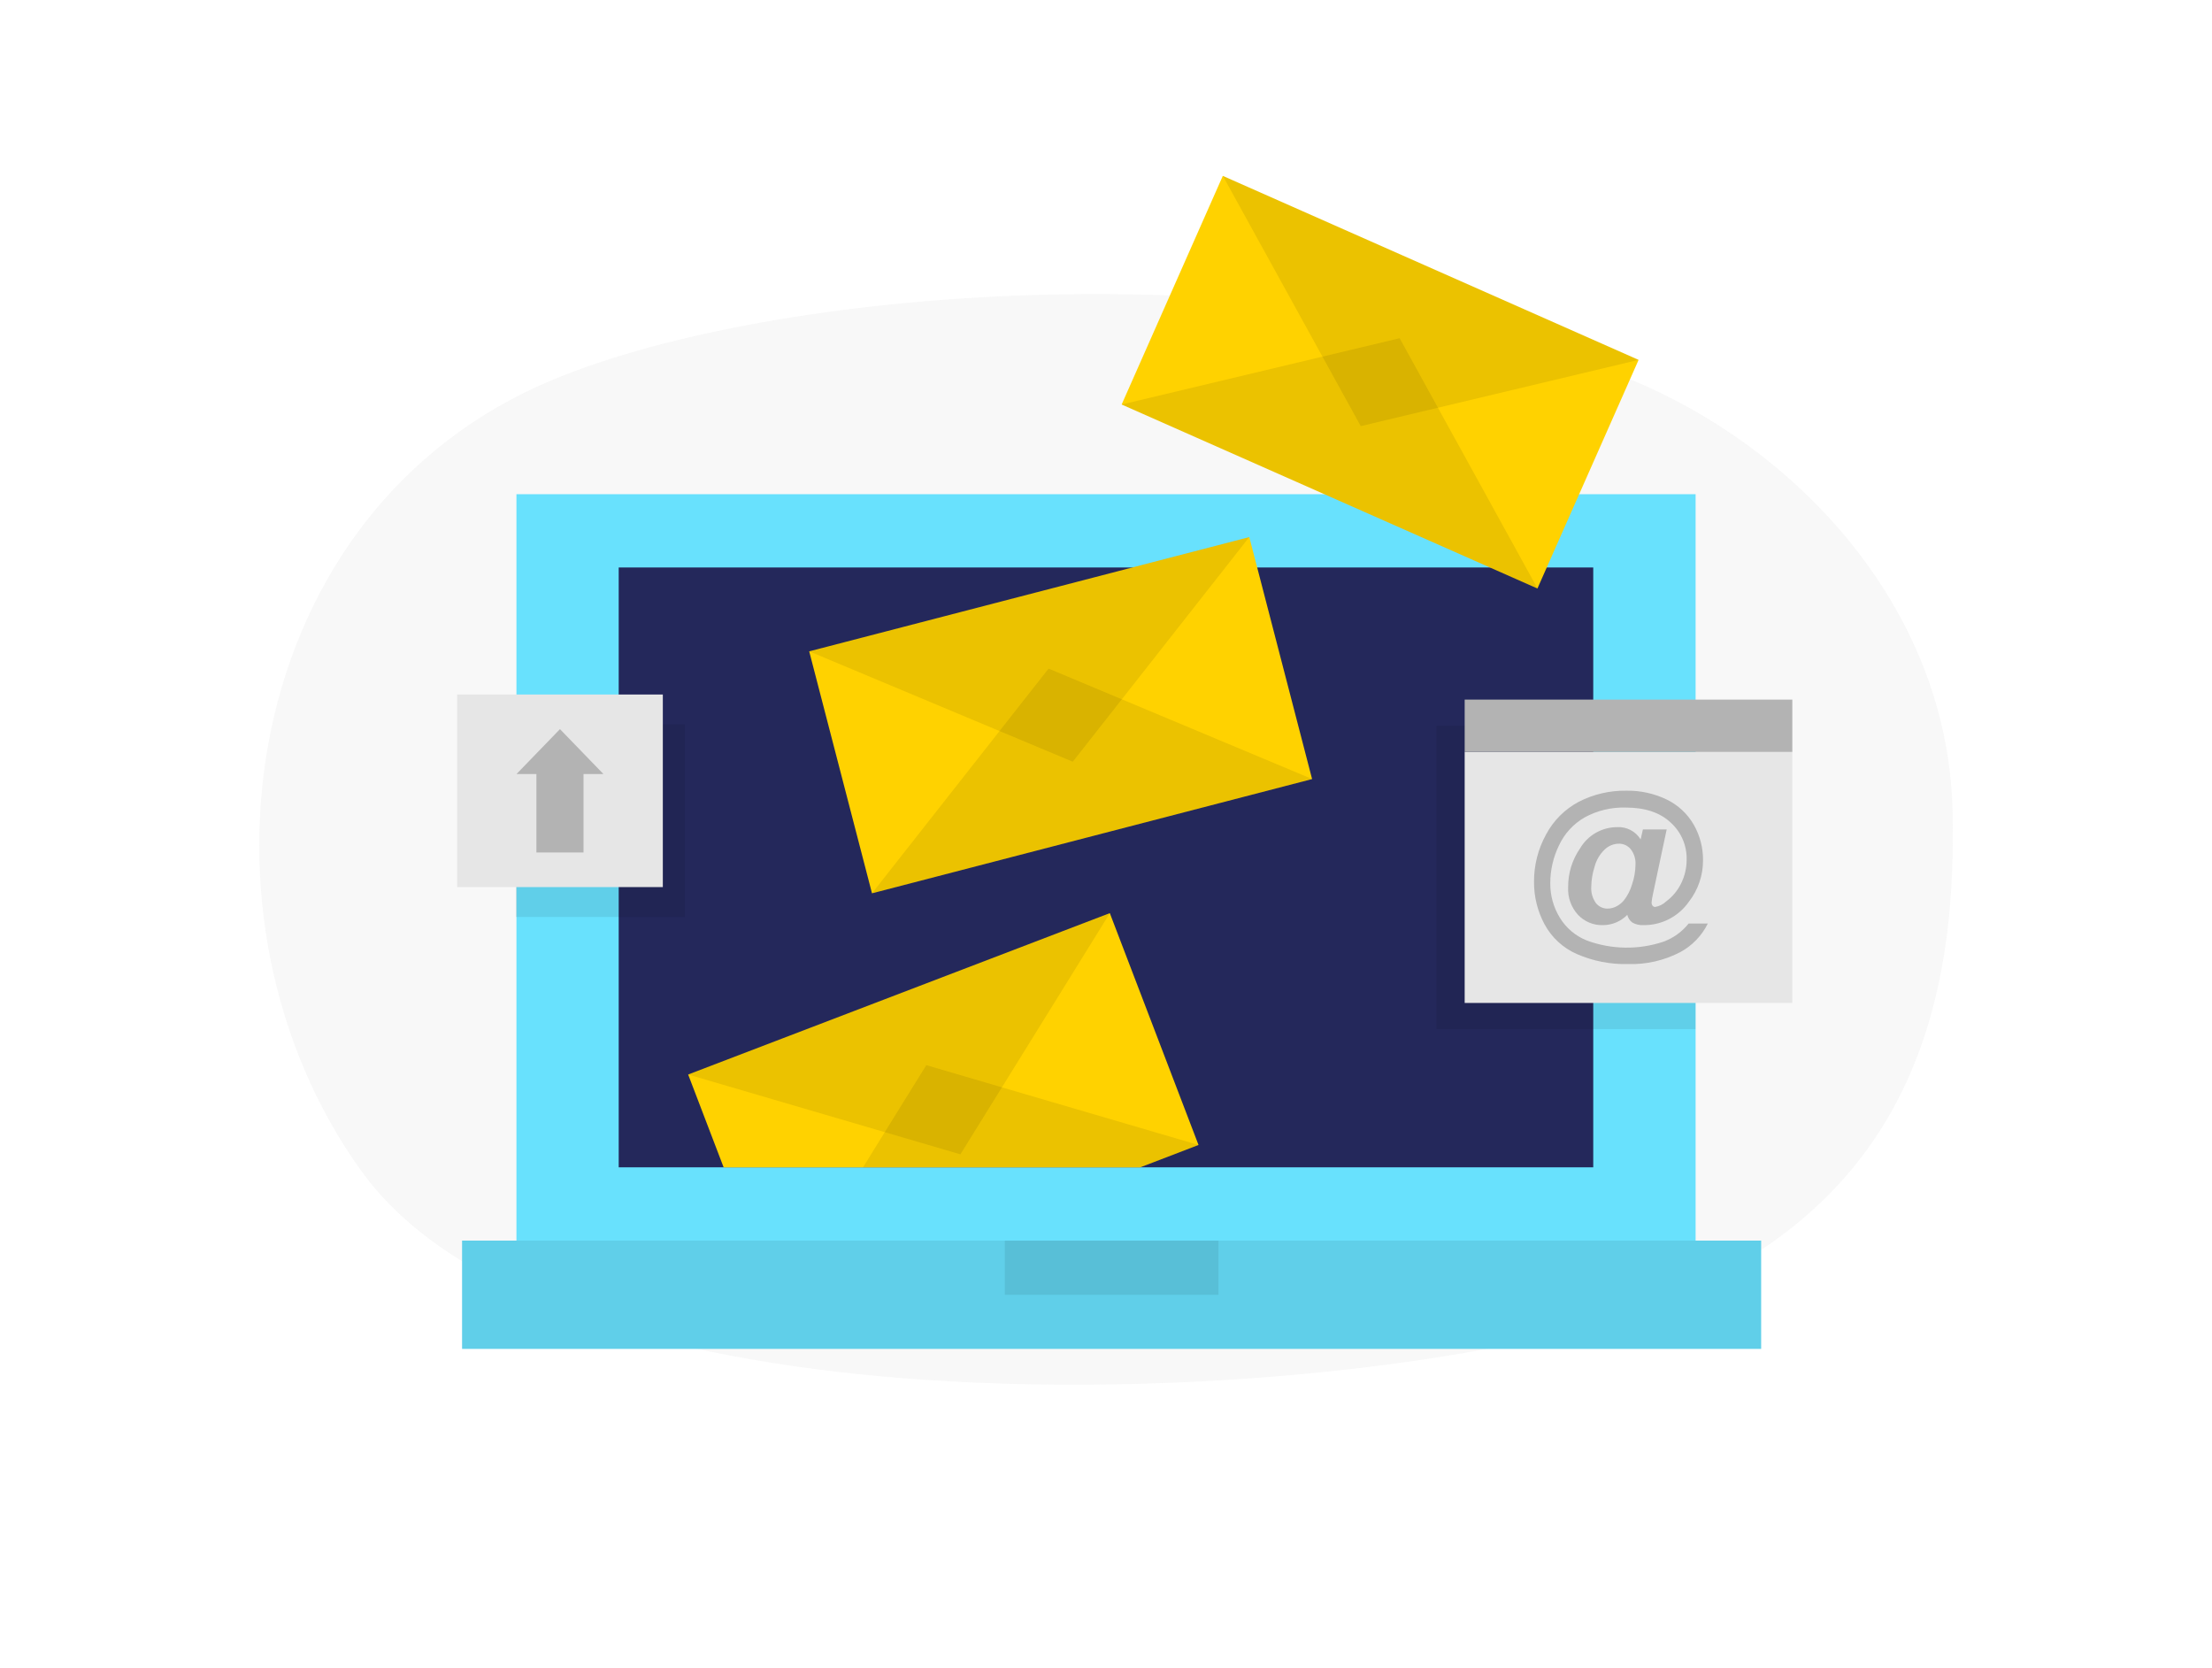
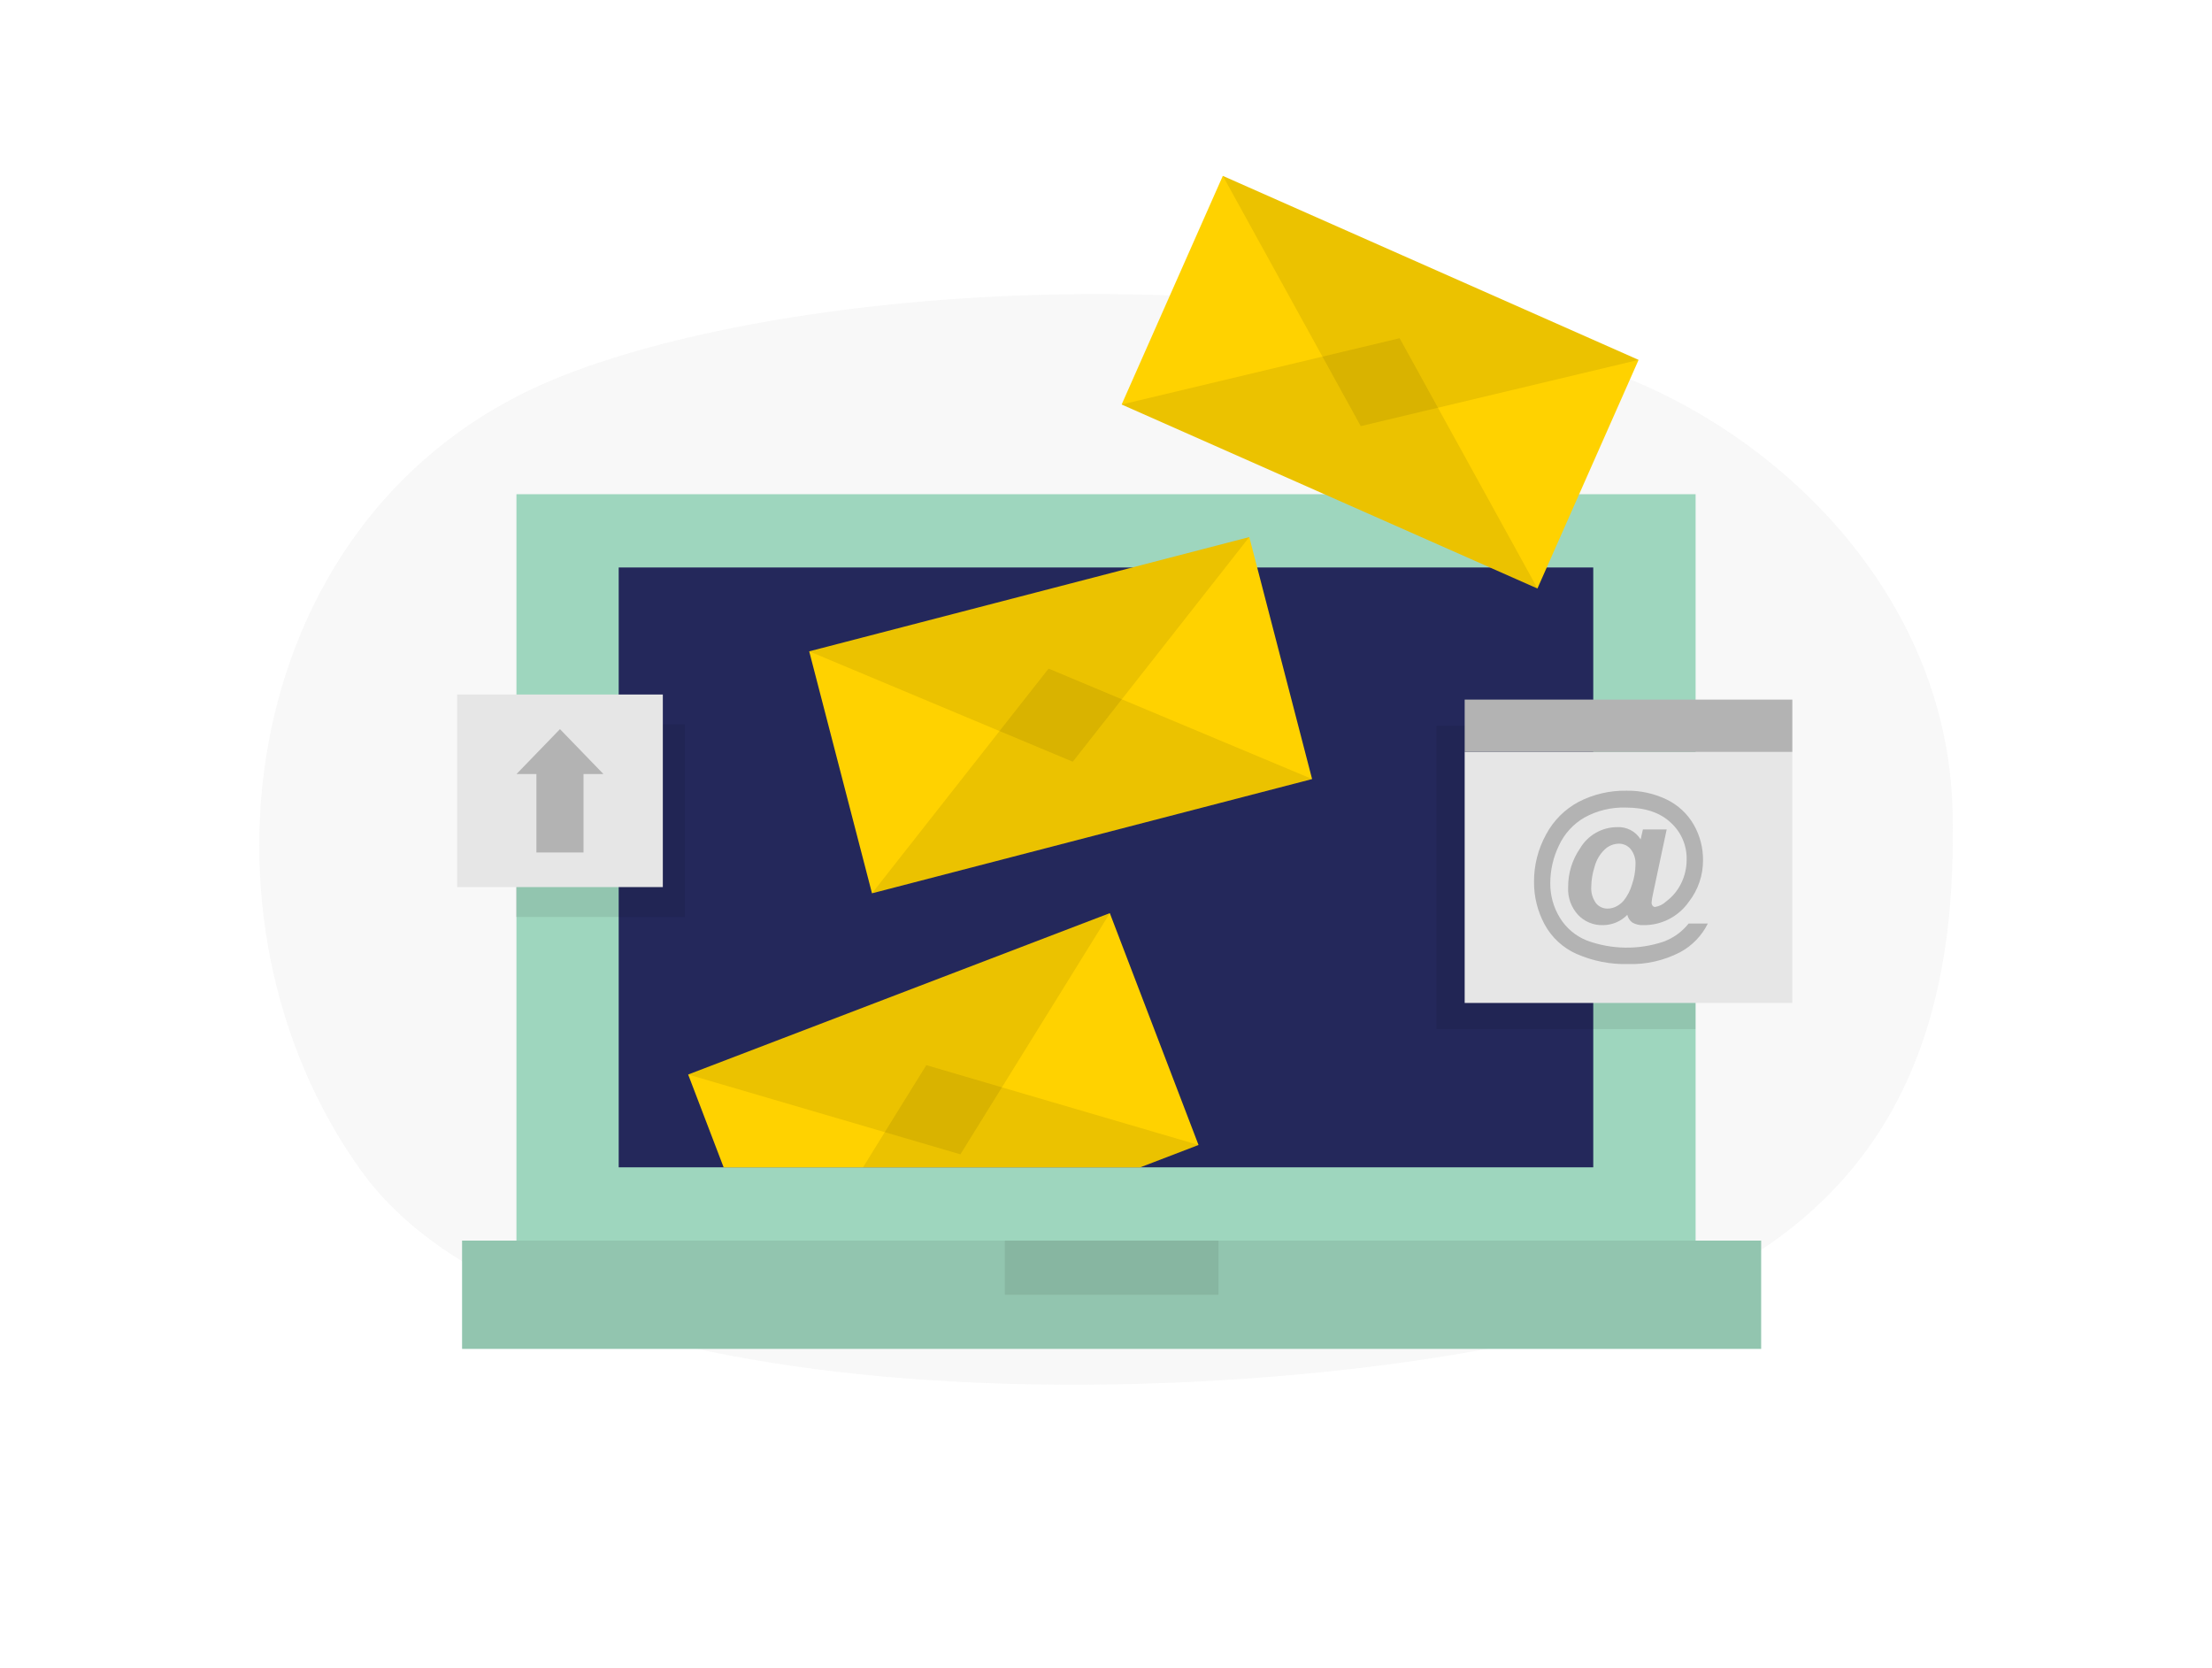
- <svg xmlns="http://www.w3.org/2000/svg" id="Layer_1" data-name="Layer 1" viewBox="0 0 400 300" width="406" height="306" class="illustration styles_illustrationTablet__1DWOa">
-   <path d="M289.59,65.9c32,11,62.56,41.06,63.49,79.92s-9.69,78.43-68.07,93.77C230.18,254,100,259.22,65.3,210.93,32.59,165.4,43,91.49,100.16,67.85,140.25,51.28,227,44.47,289.59,65.9Z" fill="#e6e6e6" opacity="0.3" />
-   <rect x="93.39" y="88.62" width="213.23" height="134.96" fill="#68e1fd" />
-   <rect x="111.88" y="101.87" width="176.23" height="108.46" fill="#24285b" />
-   <rect x="83.56" y="223.58" width="234.91" height="19.58" fill="#68e1fd" />
-   <rect x="83.56" y="223.58" width="234.91" height="19.58" opacity="0.08" />
-   <polygon points="206.17 210.34 216.73 206.29 200.69 164.37 124.44 193.55 130.86 210.34 206.17 210.34" fill="#ffd200" />
-   <polygon points="206.17 210.34 216.73 206.29 181.18 195.87 167.51 191.86 160 203.97 156.06 210.34 206.17 210.34" opacity="0.08" />
-   <polygon points="200.7 164.37 124.44 193.55 173.67 207.98 200.7 164.37" opacity="0.08" />
-   <rect x="150.69" y="105.97" width="82.22" height="45.2" transform="translate(-26.15 52.32) rotate(-14.55)" fill="#ffd200" />
-   <polygon points="237.27 140.12 157.69 160.78 189.62 120.16 237.27 140.12" opacity="0.08" />
-   <polygon points="225.91 96.37 146.33 117.03 193.99 136.99 225.91 96.37" opacity="0.08" />
-   <rect x="208.47" y="45.76" width="82.22" height="45.2" transform="translate(49 -95.14) rotate(23.87)" fill="#ffd200" />
-   <polygon points="278.03 105.67 202.84 72.4 253.1 60.42 278.03 105.67" opacity="0.08" />
-   <polygon points="296.32 64.33 221.13 31.06 246.07 76.31 296.32 64.33" opacity="0.08" />
-   <rect x="181.7" y="223.58" width="38.64" height="9.79" opacity="0.08" />
-   <polygon points="259.76 130.49 259.76 139.95 259.76 185.34 306.61 185.34 306.61 139.95 306.61 130.49 259.76 130.49" opacity="0.08" />
-   <rect x="264.86" y="135.22" width="59.25" height="45.39" fill="#e6e6e6" />
-   <rect x="264.86" y="125.76" width="59.25" height="9.46" fill="#b3b3b3" />
-   <path d="M305.36,166.25h3.47a11.84,11.84,0,0,1-5,5.18,19.18,19.18,0,0,1-9.42,2.15,21.85,21.85,0,0,1-9.28-1.82,12.18,12.18,0,0,1-5.82-5.36,16,16,0,0,1-1.91-7.71,17.53,17.53,0,0,1,2.17-8.53,14.3,14.3,0,0,1,5.93-5.93,18.21,18.21,0,0,1,8.6-2,16.16,16.16,0,0,1,7.3,1.6,11.36,11.36,0,0,1,4.88,4.54,12.72,12.72,0,0,1,1.68,6.42,12.09,12.09,0,0,1-2.55,7.51,9.88,9.88,0,0,1-8.23,4.24,3.66,3.66,0,0,1-2-.47,2.32,2.32,0,0,1-.91-1.39,6.19,6.19,0,0,1-4.43,1.86,5.94,5.94,0,0,1-4.49-1.87,6.85,6.85,0,0,1-1.78-5,12.14,12.14,0,0,1,2.15-7,7.79,7.79,0,0,1,6.68-3.85,4.69,4.69,0,0,1,4.28,2.22l.41-1.81h4.3L298.89,161a9.86,9.86,0,0,0-.23,1.43.89.89,0,0,0,.19.61.58.58,0,0,0,.45.21,3.75,3.75,0,0,0,2-1A9,9,0,0,0,304,159a9.72,9.72,0,0,0,1-4.32,8.76,8.76,0,0,0-2.9-6.7q-2.89-2.7-8.09-2.7a14.58,14.58,0,0,0-7.49,1.8,11.36,11.36,0,0,0-4.62,5.07,15.59,15.59,0,0,0-1.56,6.8,11.71,11.71,0,0,0,1.73,6.25,10.12,10.12,0,0,0,4.88,4.12,20.93,20.93,0,0,0,13.87.21A10.43,10.43,0,0,0,305.36,166.25Zm-17.61-6.7a4.61,4.61,0,0,0,.84,3,2.63,2.63,0,0,0,2.07,1,3.5,3.5,0,0,0,1.75-.46,4.44,4.44,0,0,0,1.22-1,8.49,8.49,0,0,0,1.49-2.9,11.39,11.39,0,0,0,.63-3.56,4.19,4.19,0,0,0-.86-2.82,2.73,2.73,0,0,0-2.16-1,3.77,3.77,0,0,0-2.59,1.09,6.66,6.66,0,0,0-1.79,3.08A12.6,12.6,0,0,0,287.75,159.55Z" fill="#b3b3b3" />
-   <rect x="93.29" y="130.24" width="30.56" height="34.82" opacity="0.08" />
-   <rect x="82.67" y="124.84" width="37.19" height="34.82" fill="#e6e6e6" />
-   <polygon points="109.12 139.22 101.26 131.1 93.4 139.22 97 139.22 97 153.41 105.52 153.41 105.52 139.22 109.12 139.22" fill="#b3b3b3" />
+ <svg xmlns="http://www.w3.org/2000/svg" width="406" height="306" viewBox="0 0 406 306" fill="none">
+   <path opacity="0.3" d="M293.934 67.639C326.414 78.804 357.432 109.315 358.376 148.758C359.32 188.201 348.541 228.365 289.285 243.935C233.633 258.561 101.5 263.859 66.28 214.845C33.079 168.632 43.645 93.613 101.662 69.619C142.354 52.8 230.405 45.888 293.934 67.639Z" fill="#E6E6E6" />
+   <path d="M311.219 90.699H94.791V227.684H311.219V90.699Z" fill="#9ED6BE" />
+   <path d="M292.432 104.148H113.558V214.235H292.432V104.148Z" fill="#24285B" />
+   <path d="M323.247 227.684H84.814V247.557H323.247V227.684Z" fill="#9ED6BE" />
+   <path opacity="0.08" d="M323.247 227.684H84.814V247.557H323.247V227.684Z" fill="black" />
+   <path d="M209.263 214.245L219.981 210.135L203.7 167.586L126.307 197.204L132.823 214.245H209.263Z" fill="#FFD200" />
+   <path opacity="0.08" d="M209.263 214.245L219.981 210.135L183.898 199.558L170.023 195.488L162.4 207.78L158.401 214.245H209.263Z" fill="black" />
+   <path opacity="0.08" d="M203.711 167.586L126.307 197.204L176.275 211.85L203.711 167.586Z" fill="black" />
+   <path d="M229.301 98.573L148.524 119.539L160.05 163.946L240.827 142.98L229.301 98.573Z" fill="#FFD200" />
+   <path opacity="0.08" d="M240.829 142.972L160.055 163.942L192.464 122.713L240.829 142.972Z" fill="black" />
+   <path opacity="0.08" d="M229.299 98.566L148.525 119.536L196.9 139.796L229.299 98.566Z" fill="black" />
+   <path d="M300.753 66.052L224.438 32.281L205.873 74.235L282.188 108.006L300.753 66.052Z" fill="#FFD200" />
+   <path opacity="0.08" d="M282.2 108.005L205.883 74.236L256.896 62.076L282.2 108.005Z" fill="black" />
+   <path opacity="0.08" d="M300.765 66.044L224.447 32.275L249.761 78.204L300.765 66.044Z" fill="black" />
+   <path opacity="0.08" d="M223.645 227.684H184.426V237.62H223.645V227.684Z" fill="black" />
+   <path opacity="0.08" d="M263.656 133.197V142.799V188.87H311.209V142.799V133.197H263.656Z" fill="black" />
+   <path d="M328.972 137.998H268.833V184.069H328.972V137.998Z" fill="#E6E6E6" />
+   <path d="M328.972 128.396H268.833V137.998H328.972V128.396Z" fill="#B3B3B3" />
+   <path d="M309.94 169.494H313.463C312.358 171.731 310.584 173.569 308.388 174.752C305.439 176.283 302.147 177.035 298.826 176.934C295.589 177.013 292.374 176.383 289.407 175.087C286.887 173.981 284.809 172.067 283.5 169.646C282.206 167.242 281.539 164.551 281.561 161.821C281.547 158.794 282.305 155.815 283.764 153.163C285.123 150.6 287.22 148.504 289.783 147.144C292.482 145.761 295.479 145.064 298.512 145.114C301.074 145.069 303.612 145.625 305.921 146.738C307.996 147.744 309.721 149.349 310.874 151.346C312.009 153.329 312.598 155.578 312.579 157.862C312.598 160.622 311.687 163.307 309.991 165.485C309.056 166.83 307.806 167.925 306.35 168.676C304.894 169.426 303.276 169.808 301.638 169.789C300.929 169.827 300.225 169.661 299.608 169.311C299.136 168.971 298.807 168.469 298.684 167.901C298.098 168.499 297.399 168.974 296.627 169.299C295.854 169.623 295.025 169.789 294.188 169.789C293.337 169.812 292.491 169.654 291.706 169.327C290.92 169 290.213 168.511 289.63 167.89C289.007 167.207 288.526 166.406 288.215 165.535C287.905 164.664 287.772 163.739 287.824 162.815C287.802 160.279 288.564 157.798 290.006 155.71C290.7 154.527 291.69 153.544 292.879 152.859C294.067 152.174 295.414 151.81 296.786 151.803C297.646 151.75 298.505 151.932 299.27 152.328C300.035 152.725 300.678 153.322 301.13 154.056L301.546 152.219H305.911L303.373 164.165C303.26 164.643 303.182 165.128 303.14 165.617C303.125 165.84 303.194 166.061 303.333 166.236C303.388 166.303 303.458 166.357 303.537 166.394C303.616 166.431 303.702 166.45 303.79 166.449C304.554 166.325 305.262 165.971 305.82 165.434C306.982 164.568 307.921 163.437 308.56 162.135C309.232 160.772 309.579 159.271 309.575 157.751C309.602 156.472 309.354 155.203 308.846 154.029C308.338 152.856 307.582 151.805 306.632 150.95C304.676 149.123 301.939 148.21 298.42 148.21C295.768 148.126 293.142 148.757 290.818 150.037C288.762 151.228 287.124 153.025 286.129 155.183C285.086 157.334 284.545 159.694 284.545 162.085C284.522 164.322 285.13 166.521 286.301 168.428C287.458 170.32 289.195 171.787 291.254 172.61C295.786 174.279 300.752 174.355 305.332 172.823C307.143 172.155 308.737 171.003 309.94 169.494ZM292.066 162.694C291.989 163.777 292.29 164.853 292.919 165.739C293.169 166.056 293.489 166.312 293.853 166.488C294.217 166.664 294.616 166.755 295.02 166.754C295.643 166.756 296.255 166.595 296.796 166.287C297.266 166.025 297.686 165.681 298.035 165.272C298.724 164.398 299.238 163.398 299.547 162.328C299.951 161.166 300.167 159.946 300.186 158.715C300.252 157.687 299.942 156.669 299.313 155.853C299.048 155.529 298.713 155.269 298.334 155.094C297.954 154.918 297.539 154.83 297.121 154.838C296.135 154.854 295.193 155.25 294.492 155.944C293.614 156.802 292.986 157.882 292.675 159.07C292.299 160.242 292.094 161.463 292.066 162.694Z" fill="#B3B3B3" />
+   <path opacity="0.08" d="M125.708 132.943H94.689V168.286H125.708V132.943Z" fill="black" />
+   <path d="M121.658 127.463H83.91V162.805H121.658V127.463Z" fill="#E6E6E6" />
+   <path d="M110.757 142.058L102.779 133.816L94.801 142.058H98.455V156.461H107.103V142.058H110.757Z" fill="#B3B3B3" />
</svg>
